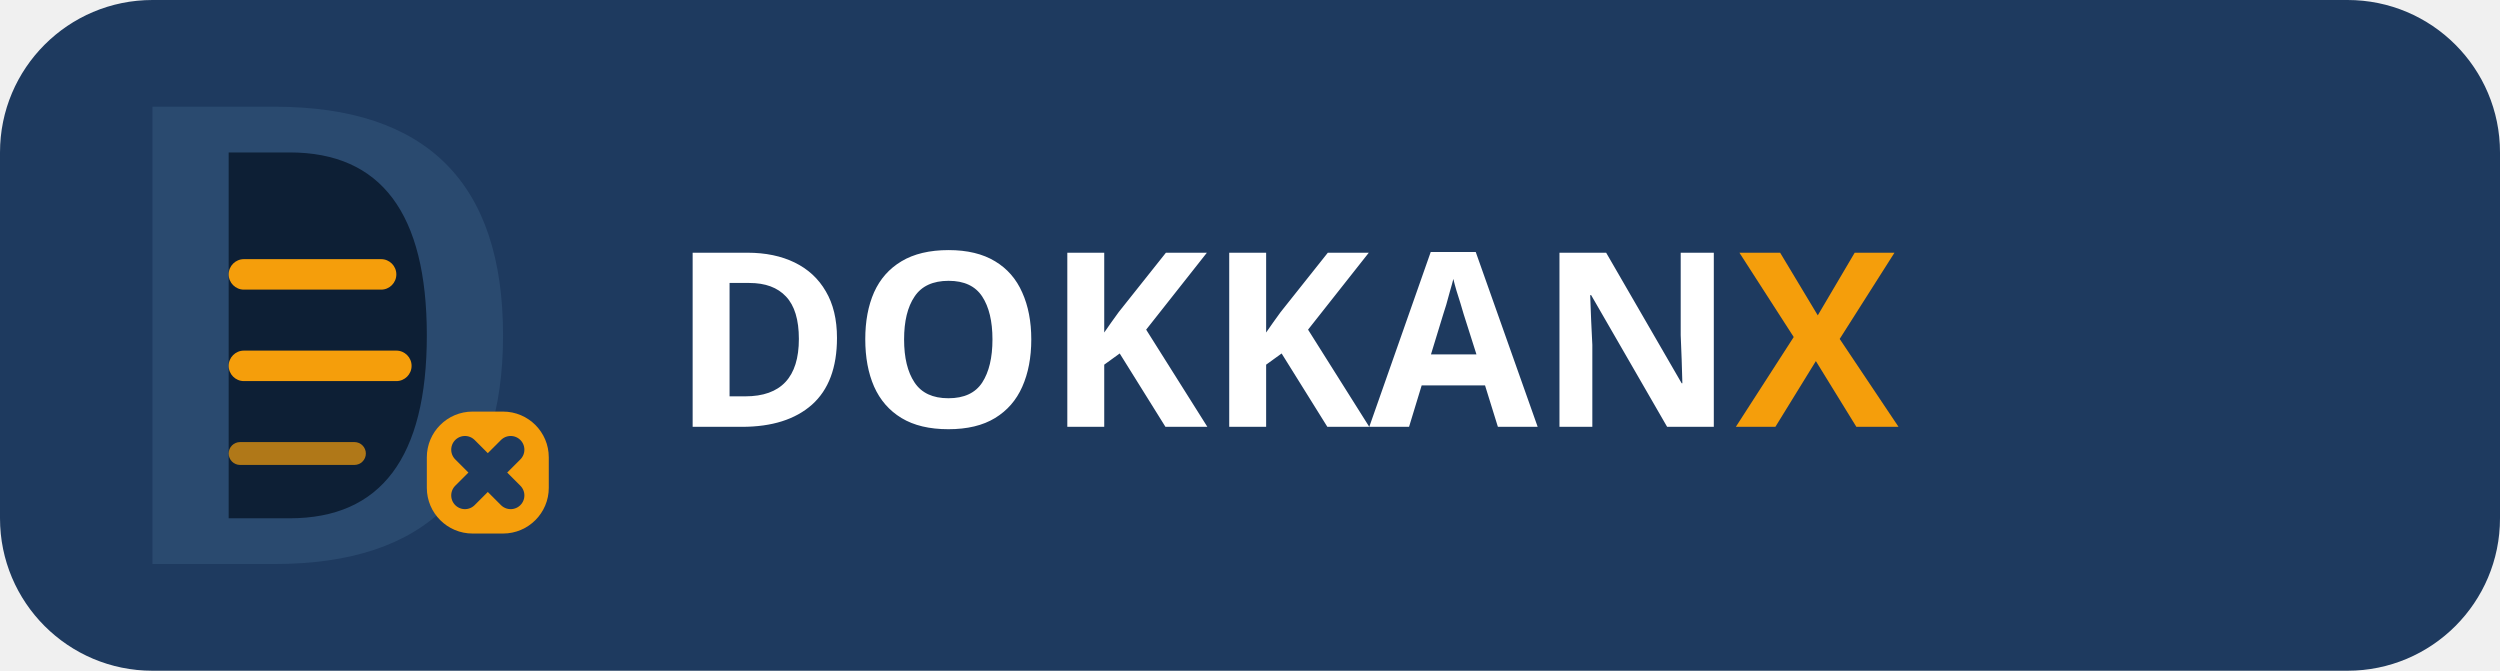
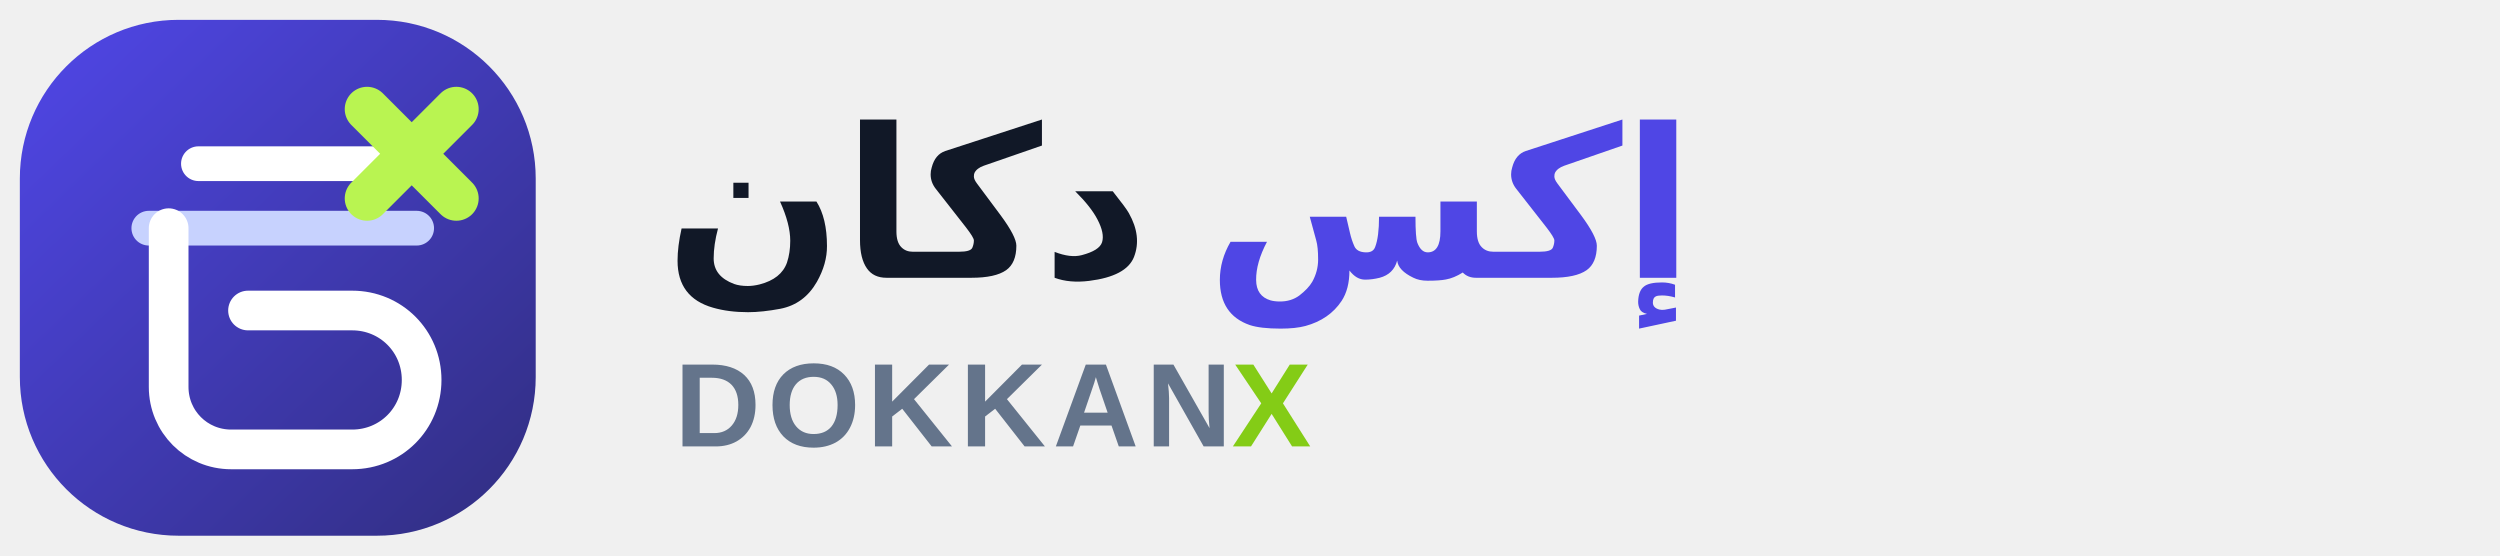
- <svg xmlns="http://www.w3.org/2000/svg" viewBox="0 0 164 44" width="164" height="44">
-   <rect x="0" y="0" width="164" height="44" rx="10" fill="#1E3A5F" />
-   <path d="M10 7 L10 37 L18 37 Q33 37 33 22 Q33 7 18 7 Z" fill="#2A4A6F" />
-   <path d="M15 10 L15 34 L19 34 Q28 34 28 22 Q28 10 19 10 Z" fill="#0d1f35" />
-   <rect x="15" y="17" width="11" height="2" rx="1" fill="#F59E0B" />
-   <rect x="15" y="23" width="12" height="2" rx="1" fill="#F59E0B" />
-   <rect x="15" y="29" width="9" height="1.5" rx="0.75" fill="#F59E0B" opacity="0.7" />
-   <rect x="28" y="27" width="8" height="8" rx="3" fill="#F59E0B" />
-   <line x1="30.5" y1="29.5" x2="33.5" y2="32.5" stroke="#1E3A5F" stroke-width="1.8" stroke-linecap="round" />
-   <line x1="33.5" y1="29.5" x2="30.5" y2="32.5" stroke="#1E3A5F" stroke-width="1.8" stroke-linecap="round" />
-   <text x="44" y="28" font-family="Arial Black, sans-serif" font-size="16" font-weight="900" fill="white">DOKKAN<tspan fill="#F59E0B">X</tspan>
+ <svg xmlns="http://www.w3.org/2000/svg" viewBox="0 0 252 56" role="img" aria-label="دكان إكس DokkanX">
+   <defs>
+     <linearGradient id="b" x1="5" y1="3" x2="53" y2="53" gradientUnits="userSpaceOnUse">
+       <stop stop-color="#4F46E5" />
+       <stop offset="1" stop-color="#312E81" />
+     </linearGradient>
+   </defs>
+   <rect x="2" y="2" width="52" height="52" rx="16" fill="url(#b)" />
+   <path d="M15 23h27" stroke="#C7D2FE" stroke-width="3.5" stroke-linecap="round" />
+   <path d="M17 23v16c0 3.5 2.8 6.3 6.3 6.3h12.2c3.9 0 7-3.1 7-7s-3.1-7-7-7H25" fill="none" stroke="#fff" stroke-width="4" stroke-linecap="round" stroke-linejoin="round" />
+   <path d="M20 16.5h21" stroke="#fff" stroke-width="3.5" stroke-linecap="round" />
+   <path d="m37 11 9 9m0-9-9 9" stroke="#B9F451" stroke-width="4.5" stroke-linecap="round" />
+   <text x="67" y="28" fill="#111827" font-family="Arial, sans-serif" font-size="21" font-weight="700">دكان <tspan fill="#4F46E5">إكس</tspan>
+   </text>
+   <text x="68" y="45" fill="#64748B" font-family="Arial, sans-serif" font-size="12" font-weight="700" letter-spacing=".7">DOKKAN<tspan fill="#84CC16">X</tspan>
  </text>
</svg>
